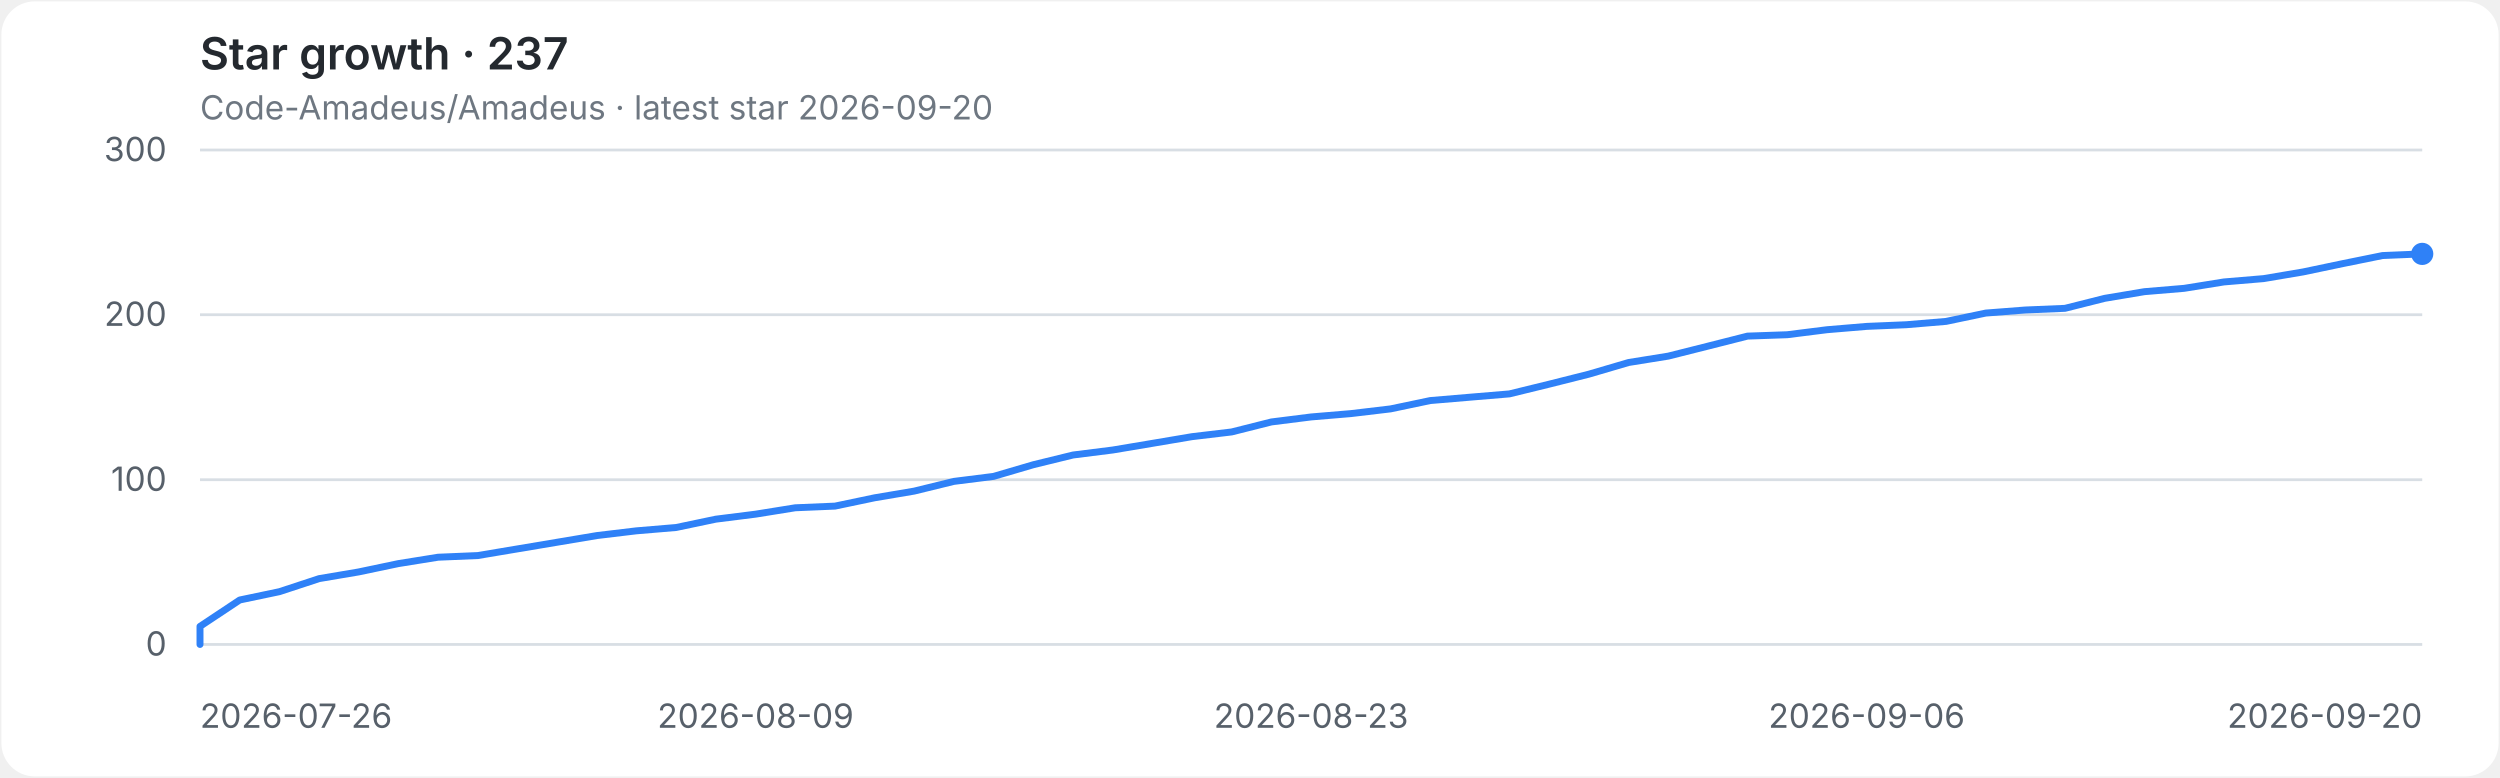
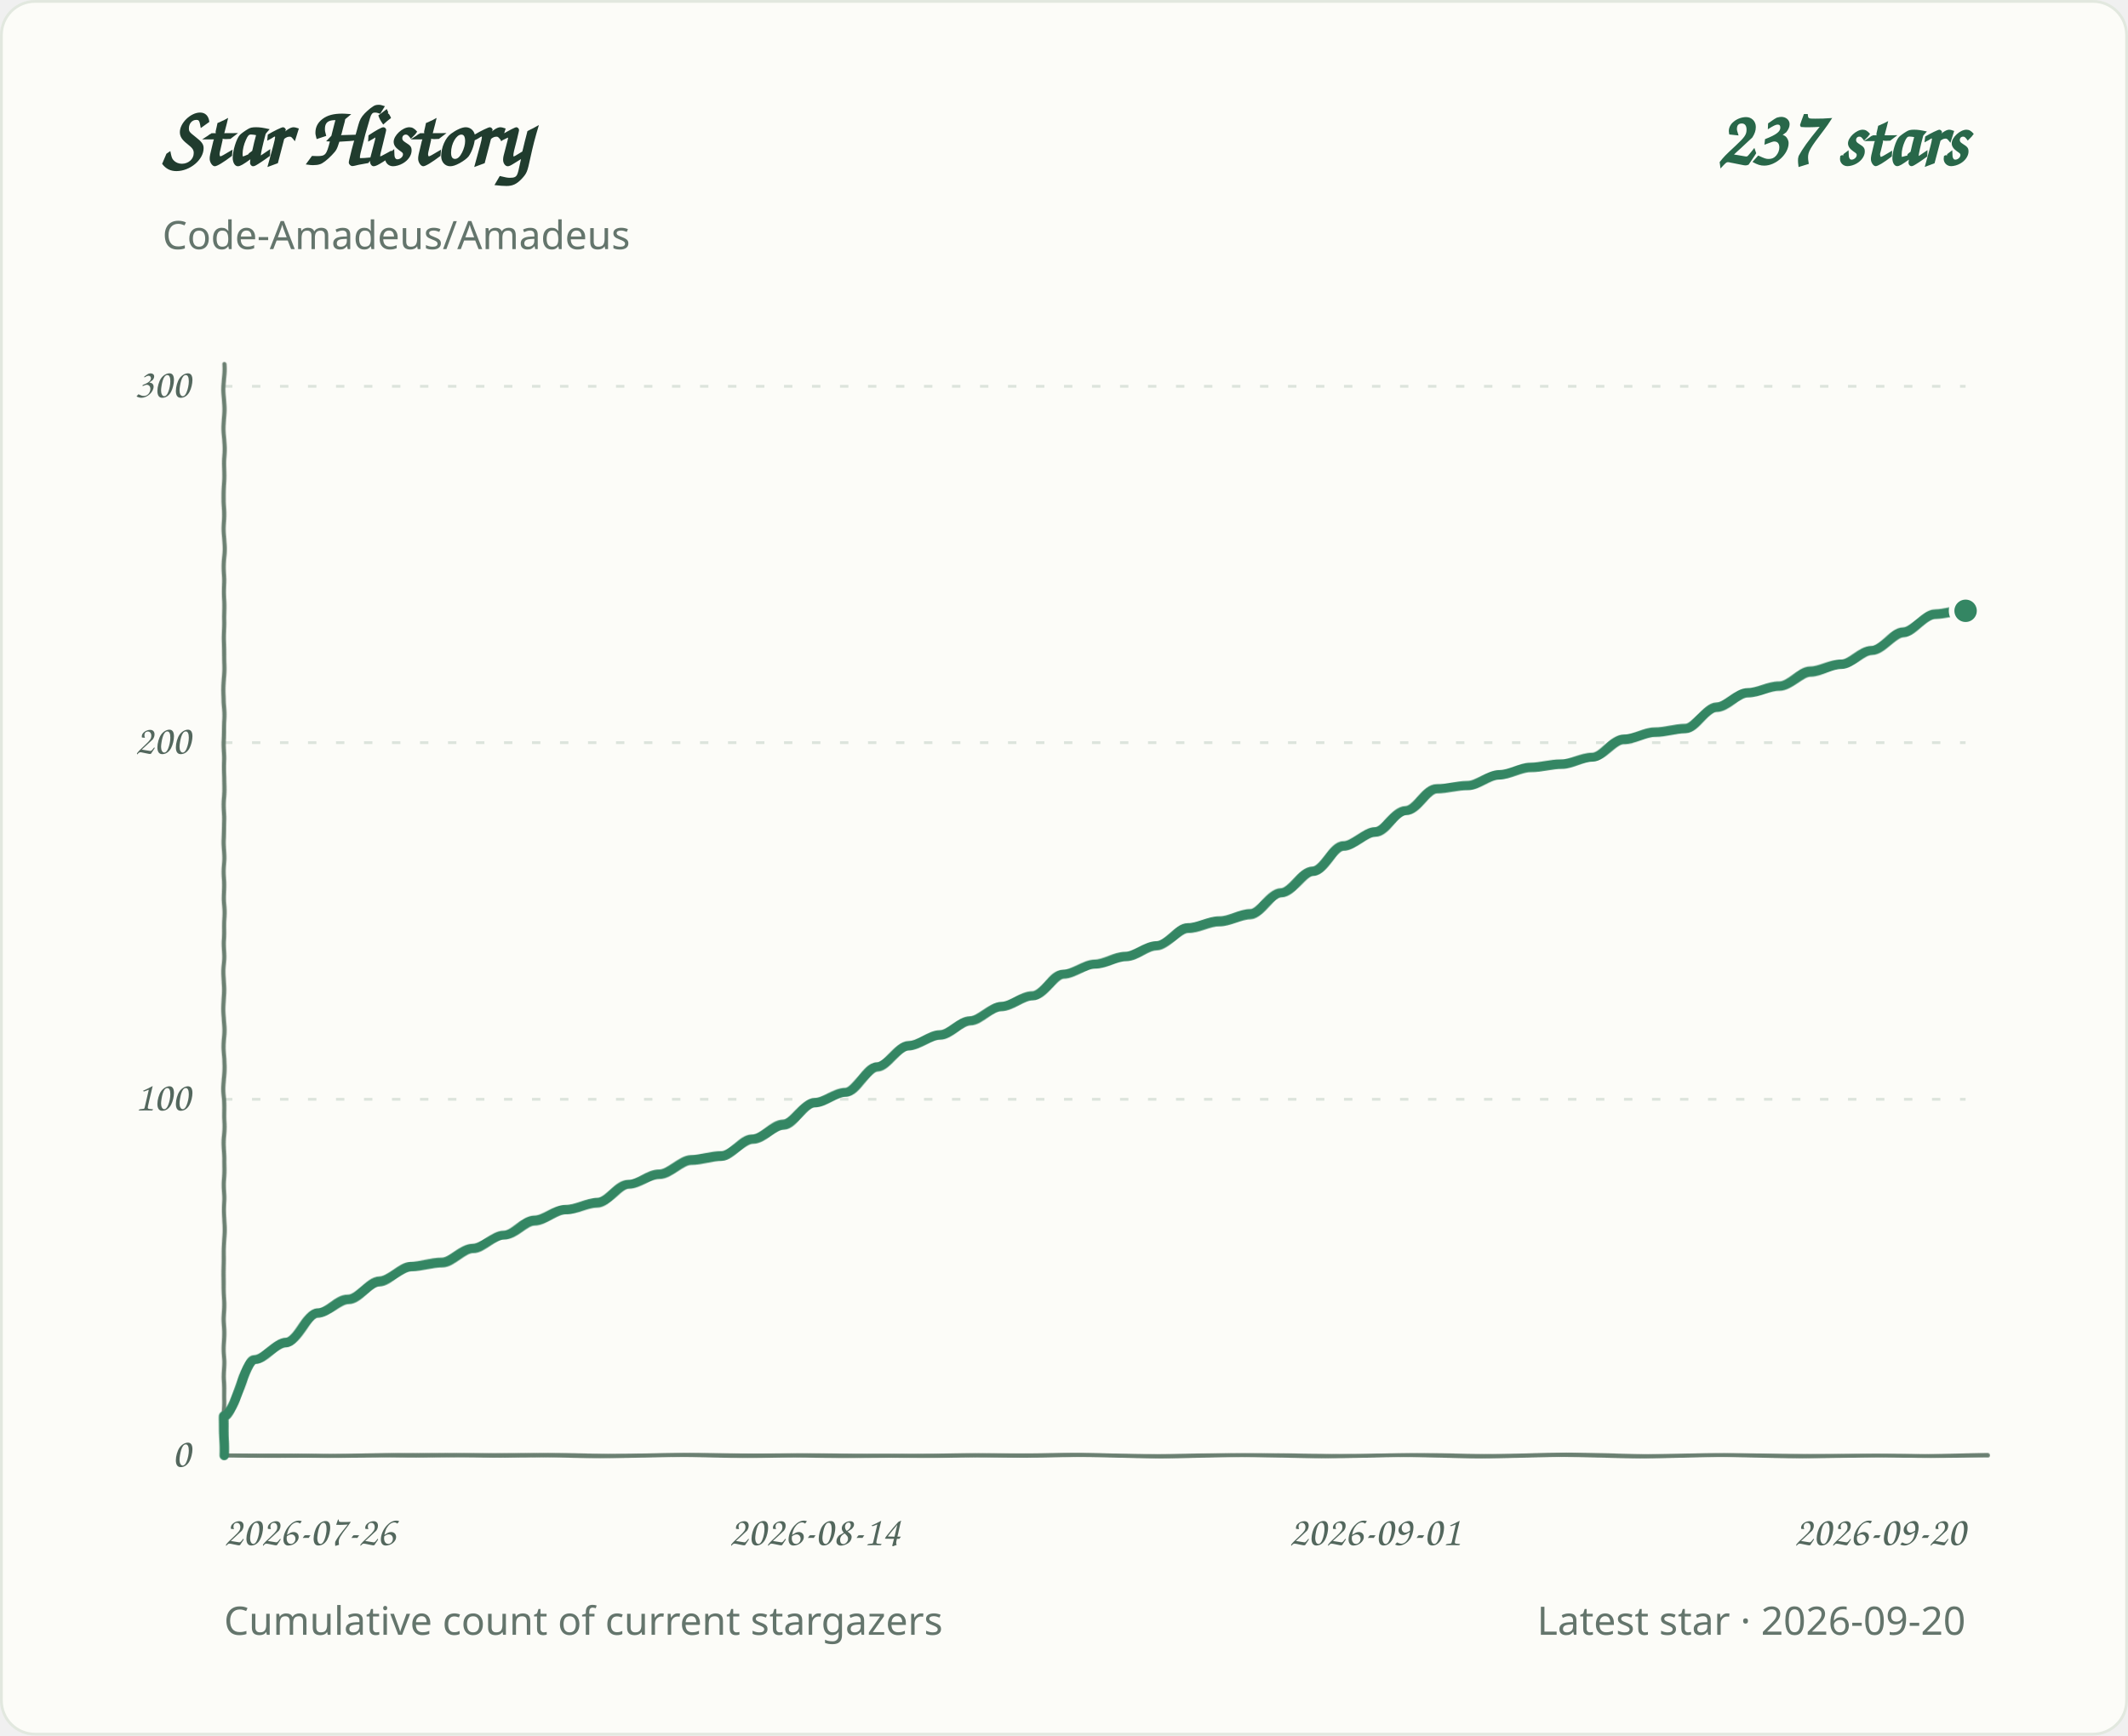
- <svg xmlns="http://www.w3.org/2000/svg" role="img" aria-labelledby="title desc" viewBox="0 0 900 280">
+ <svg xmlns="http://www.w3.org/2000/svg" role="img" aria-labelledby="title desc" viewBox="0 0 760 620">
+   <defs>
+     <filter id="pen" x="-2%" y="-2%" width="104%" height="104%">
+       <feTurbulence type="fractalNoise" baseFrequency=".035 .14" numOctaves="1" seed="7" result="grain" />
+       <feDisplacementMap in="SourceGraphic" in2="grain" scale="1.1" xChannelSelector="R" yChannelSelector="G" />
+     </filter>
+   </defs>
  <style>
- .background{fill:#ffffff}.grid{stroke:#d8dee4;stroke-width:1}.axis{fill:#57606a;font:12px -apple-system,BlinkMacSystemFont,'Segoe UI',sans-serif}.heading{fill:#24292f;font:600 16px -apple-system,BlinkMacSystemFont,'Segoe UI',sans-serif}.meta{fill:#6e7781;font:12px -apple-system,BlinkMacSystemFont,'Segoe UI',sans-serif}.line{fill:none;stroke:#2f81f7;stroke-width:2.5;stroke-linecap:round;stroke-linejoin:round}.endpoint{fill:#2f81f7}
- @media(prefers-color-scheme:dark){.background{fill:#0d1117}.grid{stroke:#30363d}.axis{fill:#8b949e}.heading{fill:#e6edf3}.meta{fill:#8b949e}.line{stroke:#58a6ff}.endpoint{fill:#58a6ff}}
+ .background{fill:#fcfcf8;stroke:#e2e8df}.grid{stroke:#dce4dc;stroke-width:1;stroke-dasharray:3 7}.axis{fill:#53675d;font:15px 'Segoe Print','Comic Sans MS',cursive}.heading{fill:#203c2e;font:700 30px 'Segoe Print','Comic Sans MS',cursive}.total{fill:#286749;font:700 28px 'Segoe Print','Comic Sans MS',cursive}.meta{fill:#64756c;font:14px 'Segoe UI',sans-serif}.line{fill:none;stroke:#348663;stroke-width:3.4;stroke-linecap:round;stroke-linejoin:round;filter:url(#pen)}.baseline{fill:none;stroke:#6b8072;stroke-width:1.5;stroke-linecap:round;filter:url(#pen)}.endpoint{fill:#348663;stroke:#fcfcf8;stroke-width:2}
+ @media(prefers-color-scheme:dark){.background{fill:#0d1712;stroke:#2d4034}.grid{stroke:#304238}.axis,.meta{fill:#a1b7a9}.heading{fill:#e2eee5}.total{fill:#9bd8b6}.line{stroke:#83cba5}.endpoint{fill:#83cba5;stroke:#0d1712}.baseline{stroke:#819c8a}}
</style>
-   <rect class="background" x="0.5" y="0.5" width="899" height="279" rx="12" />
-   <text class="heading" x="72" y="25">Star growth · 237</text>
-   <text class="meta" x="72" y="43">Code-Amadeus/Amadeus · latest star 2026-09-20</text>
-   <line class="grid" x1="72" y1="232.0" x2="872" y2="232.0" />
-   <text class="axis" x="60" y="236.0" text-anchor="end">0</text>
-   <line class="grid" x1="72" y1="172.7" x2="872" y2="172.7" />
-   <text class="axis" x="60" y="176.7" text-anchor="end">100</text>
-   <line class="grid" x1="72" y1="113.3" x2="872" y2="113.3" />
-   <text class="axis" x="60" y="117.3" text-anchor="end">200</text>
-   <line class="grid" x1="72" y1="54.0" x2="872" y2="54.0" />
-   <text class="axis" x="60" y="58.0" text-anchor="end">300</text>
-   <text class="axis" x="72.0" y="262" text-anchor="start">2026-07-26</text>
-   <text class="axis" x="272.0" y="262" text-anchor="middle">2026-08-09</text>
-   <text class="axis" x="472.0" y="262" text-anchor="middle">2026-08-23</text>
-   <text class="axis" x="672.0" y="262" text-anchor="middle">2026-09-06</text>
-   <text class="axis" x="872.0" y="262" text-anchor="end">2026-09-20</text>
-   <path class="line" d="M 72.0 232.0 L 72.0 225.5 L 86.3 216.0 L 100.6 213.0 L 114.9 208.3 L 129.1 205.9 L 143.4 202.9 L 157.7 200.6 L 172.0 200.0 L 186.3 197.6 L 200.6 195.2 L 214.9 192.8 L 229.1 191.1 L 243.4 189.9 L 257.7 186.9 L 272.0 185.1 L 286.3 182.8 L 300.6 182.2 L 314.9 179.2 L 329.1 176.8 L 343.4 173.3 L 357.7 171.5 L 372.0 167.3 L 386.3 163.8 L 400.6 162.0 L 414.9 159.6 L 429.1 157.2 L 443.4 155.5 L 457.7 151.9 L 472.0 150.1 L 486.3 148.9 L 500.6 147.2 L 514.9 144.2 L 529.1 143.0 L 543.4 141.8 L 557.7 138.3 L 572.0 134.7 L 586.3 130.5 L 600.6 128.2 L 614.9 124.6 L 629.1 121.0 L 643.4 120.5 L 657.7 118.7 L 672.0 117.5 L 686.3 116.9 L 700.6 115.7 L 714.9 112.7 L 729.1 111.6 L 743.4 111.0 L 757.7 107.4 L 772.0 105.0 L 786.3 103.8 L 800.6 101.5 L 814.9 100.3 L 829.1 97.9 L 843.4 94.9 L 857.7 92.0 L 872.0 91.4" />
-   <circle class="endpoint" cx="872.0" cy="91.4" r="4" />
+   <rect class="background" x="0.5" y="0.5" width="759" height="619" rx="12" />
+   <text class="heading" x="58" y="59">Star History</text>
+   <text class="total" x="702" y="59" text-anchor="end">237 stars</text>
+   <text class="meta" x="58" y="89">Code-Amadeus/Amadeus</text>
+   <line class="grid" x1="80" y1="520.0" x2="702" y2="520.0" />
+   <text class="axis" x="68" y="524.0" text-anchor="end">0</text>
+   <line class="grid" x1="80" y1="392.7" x2="702" y2="392.7" />
+   <text class="axis" x="68" y="396.7" text-anchor="end">100</text>
+   <line class="grid" x1="80" y1="265.3" x2="702" y2="265.3" />
+   <text class="axis" x="68" y="269.3" text-anchor="end">200</text>
+   <line class="grid" x1="80" y1="138.0" x2="702" y2="138.0" />
+   <text class="axis" x="68" y="142.0" text-anchor="end">300</text>
+   <text class="axis" x="80.0" y="552" text-anchor="start">2026-07-26</text>
+   <text class="axis" x="291.0" y="552" text-anchor="middle">2026-08-14</text>
+   <text class="axis" x="491.0" y="552" text-anchor="middle">2026-09-01</text>
+   <text class="axis" x="702.0" y="552" text-anchor="end">2026-09-20</text>
+   <path class="baseline" d="M 80 130 V 520 H 710" />
+   <path class="line" d="M 80.0 520.0 L 80.0 506.0 C 83.7 506.0 87.4 485.6 91.1 485.6 C 94.8 485.6 98.5 479.3 102.2 479.3 C 105.9 479.3 109.6 469.1 113.3 469.1 C 117.0 469.1 120.7 464.0 124.4 464.0 C 128.1 464.0 131.8 457.6 135.5 457.6 C 139.2 457.6 142.9 452.5 146.6 452.5 C 150.3 452.5 154.0 451.2 157.8 451.2 C 161.5 451.2 165.2 446.1 168.9 446.1 C 172.6 446.1 176.3 441.1 180.0 441.1 C 183.7 441.1 187.4 436.0 191.1 436.0 C 194.8 436.0 198.5 432.1 202.2 432.1 C 205.9 432.1 209.6 429.6 213.3 429.6 C 217.0 429.6 220.7 423.2 224.4 423.2 C 228.1 423.2 231.8 419.4 235.5 419.4 C 239.2 419.4 242.9 414.3 246.6 414.3 C 250.3 414.3 254.0 413.0 257.7 413.0 C 261.4 413.0 265.1 406.7 268.8 406.7 C 272.5 406.7 276.2 401.6 279.9 401.6 C 283.6 401.6 287.3 393.9 291.0 393.9 C 294.7 393.9 298.4 390.1 302.1 390.1 C 305.8 390.1 309.5 381.2 313.2 381.2 C 317.0 381.2 320.7 373.6 324.4 373.6 C 328.1 373.6 331.8 369.7 335.5 369.7 C 339.2 369.7 342.9 364.7 346.6 364.7 C 350.3 364.7 354.0 359.6 357.7 359.6 C 361.4 359.6 365.1 355.7 368.8 355.7 C 372.5 355.7 376.2 348.1 379.9 348.1 C 383.6 348.1 387.3 344.3 391.0 344.3 C 394.7 344.3 398.4 341.7 402.1 341.7 C 405.8 341.7 409.5 337.9 413.2 337.9 C 416.9 337.9 420.6 331.5 424.3 331.5 C 428.0 331.5 431.7 329.0 435.4 329.0 C 439.1 329.0 442.8 326.5 446.5 326.5 C 450.2 326.5 453.9 318.8 457.6 318.8 C 461.3 318.8 465.0 311.2 468.8 311.2 C 472.5 311.2 476.2 302.3 479.9 302.3 C 483.6 302.3 487.3 297.2 491.0 297.2 C 494.7 297.2 498.4 289.5 502.1 289.5 C 505.8 289.5 509.5 281.9 513.2 281.9 C 516.9 281.9 520.6 280.6 524.3 280.6 C 528.0 280.6 531.7 276.8 535.4 276.8 C 539.1 276.8 542.8 274.2 546.5 274.2 C 550.2 274.2 553.9 273.0 557.6 273.0 C 561.3 273.0 565.0 270.4 568.7 270.4 C 572.4 270.4 576.1 264.1 579.8 264.1 C 583.5 264.1 587.2 261.5 590.9 261.5 C 594.6 261.5 598.3 260.2 602.0 260.2 C 605.7 260.2 609.4 252.6 613.1 252.6 C 616.8 252.6 620.5 247.5 624.2 247.5 C 628.0 247.5 631.7 245.0 635.4 245.0 C 639.1 245.0 642.8 239.9 646.5 239.9 C 650.2 239.9 653.9 237.3 657.6 237.3 C 661.3 237.3 665.0 232.2 668.7 232.2 C 672.4 232.2 676.1 225.9 679.8 225.9 C 683.5 225.9 687.2 219.5 690.9 219.5 C 694.6 219.5 698.3 218.2 702.0 218.2" />
+   <circle class="endpoint" cx="702.0" cy="218.2" r="5" />
+   <text class="meta" x="80" y="584">Cumulative count of current stargazers</text>
+   <text class="meta" x="702" y="584" text-anchor="end">Latest star · 2026-09-20</text>
</svg>
